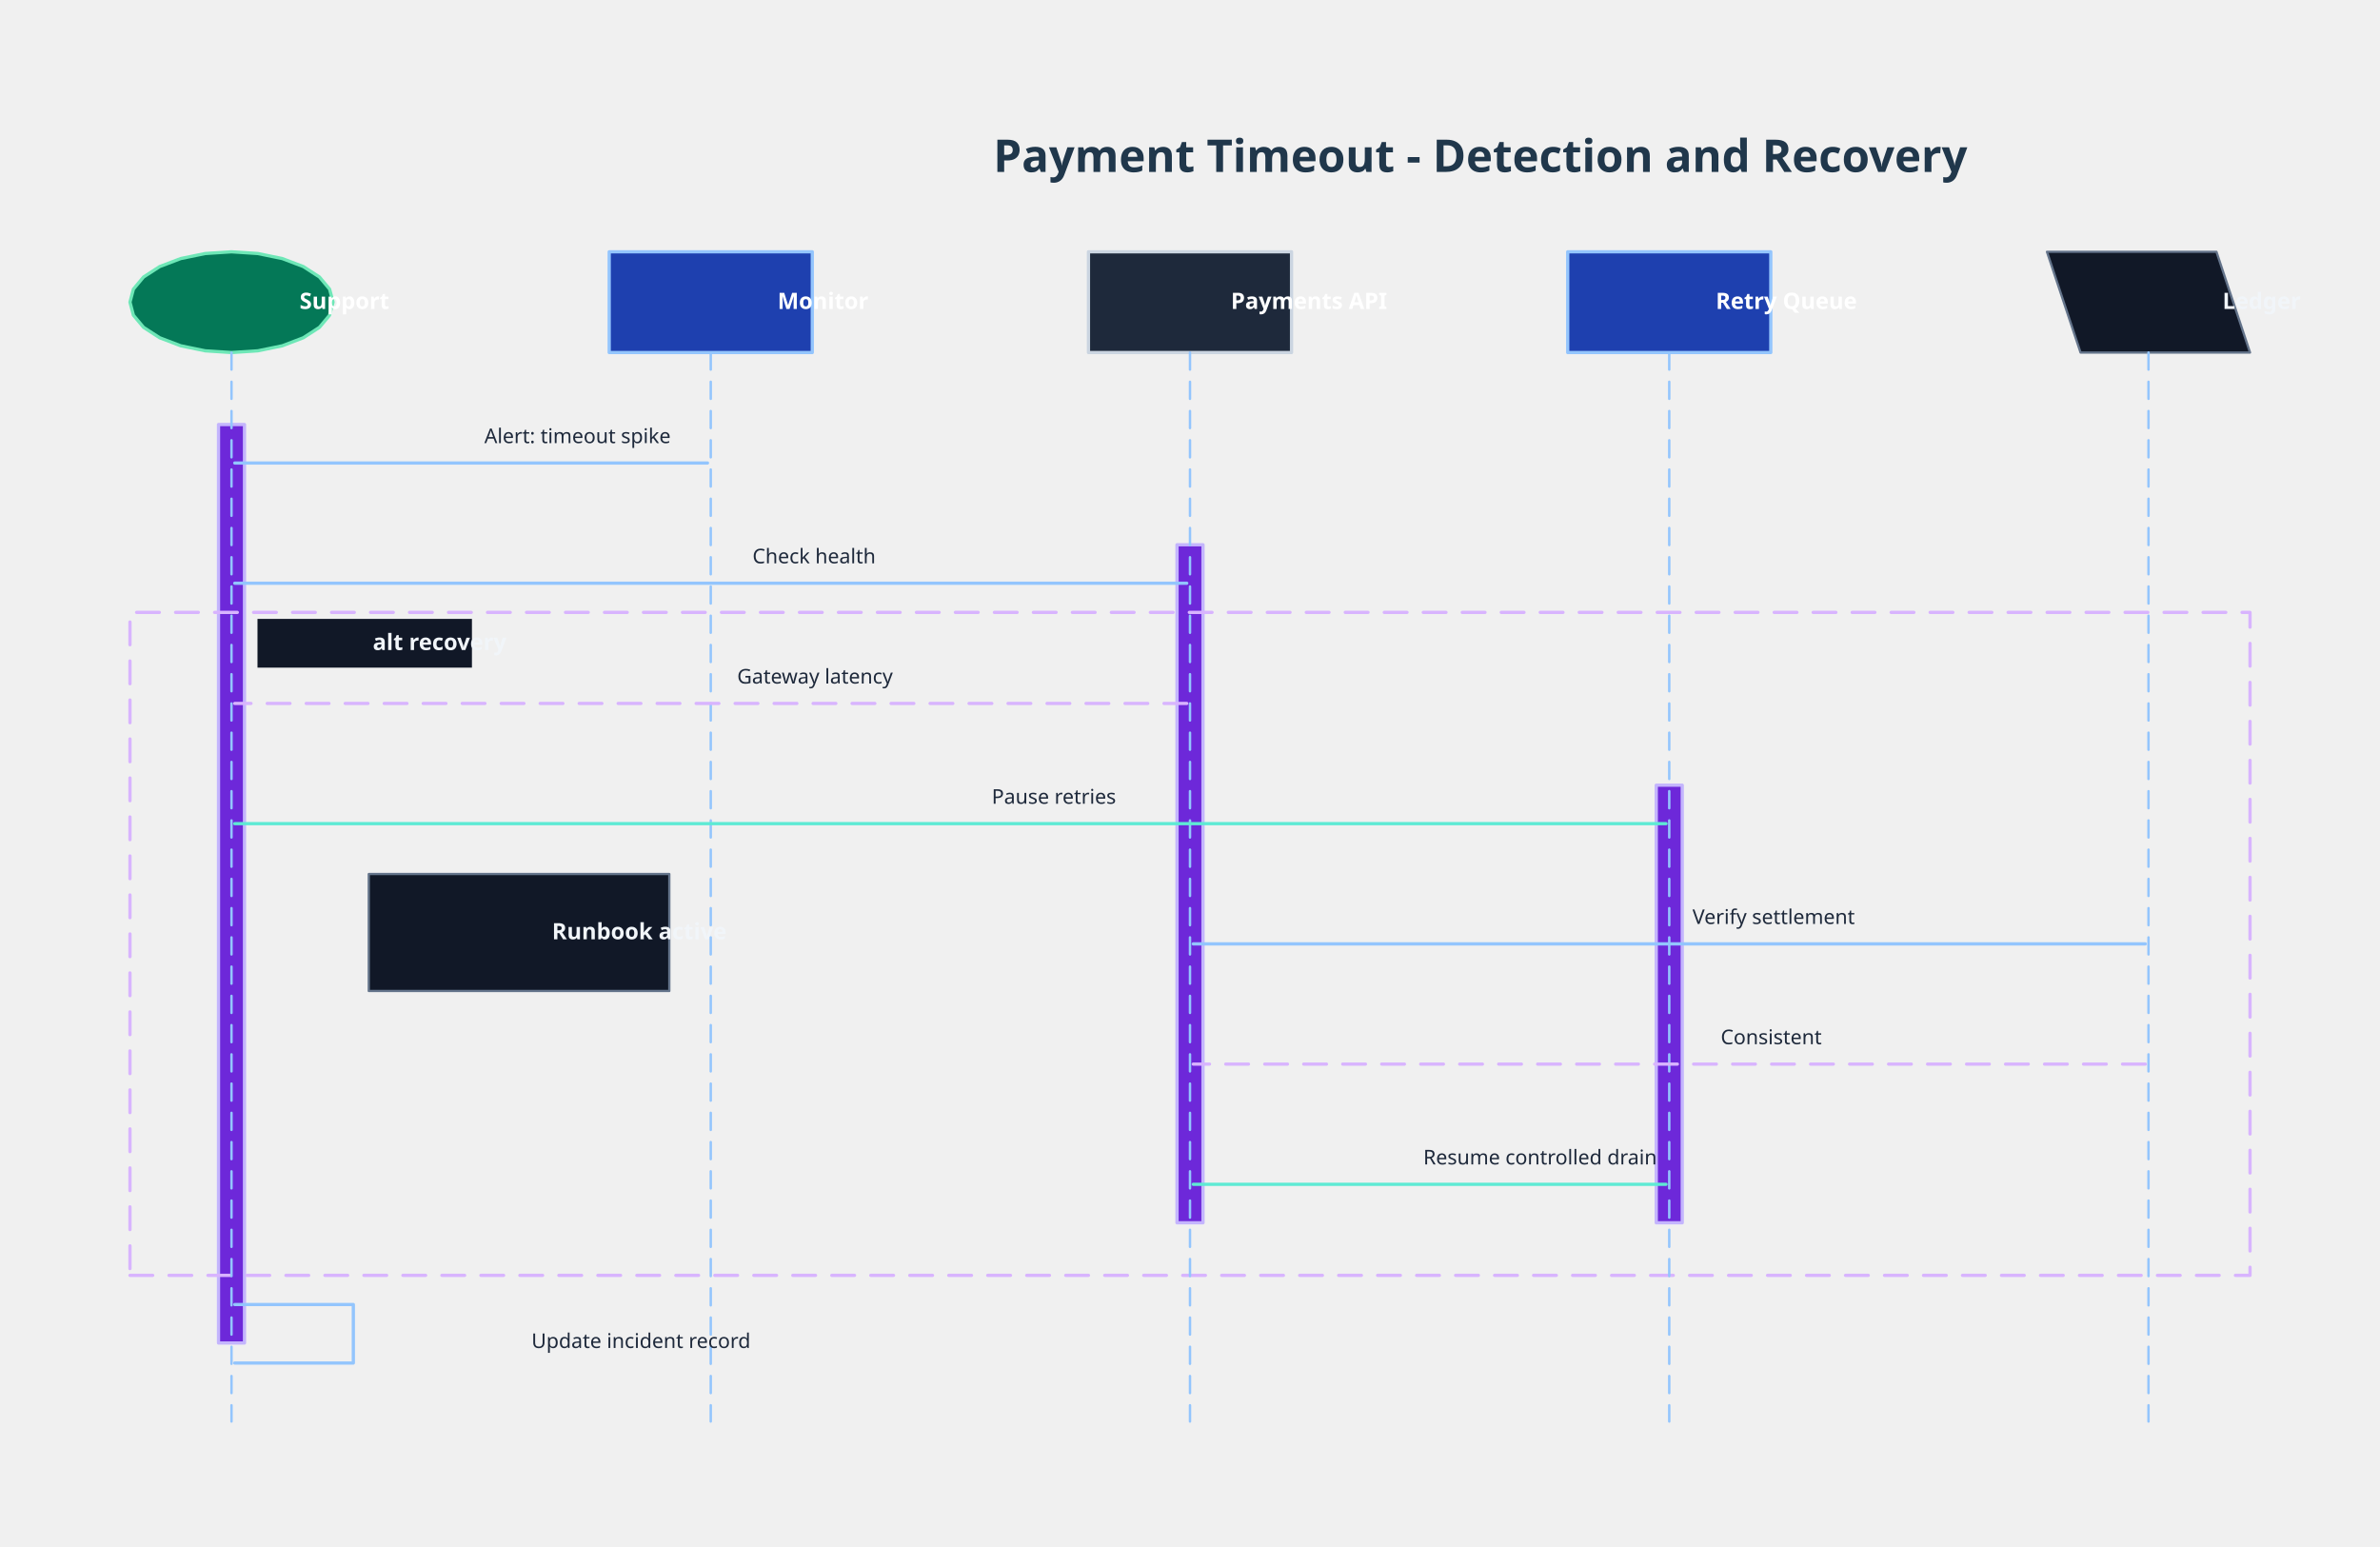
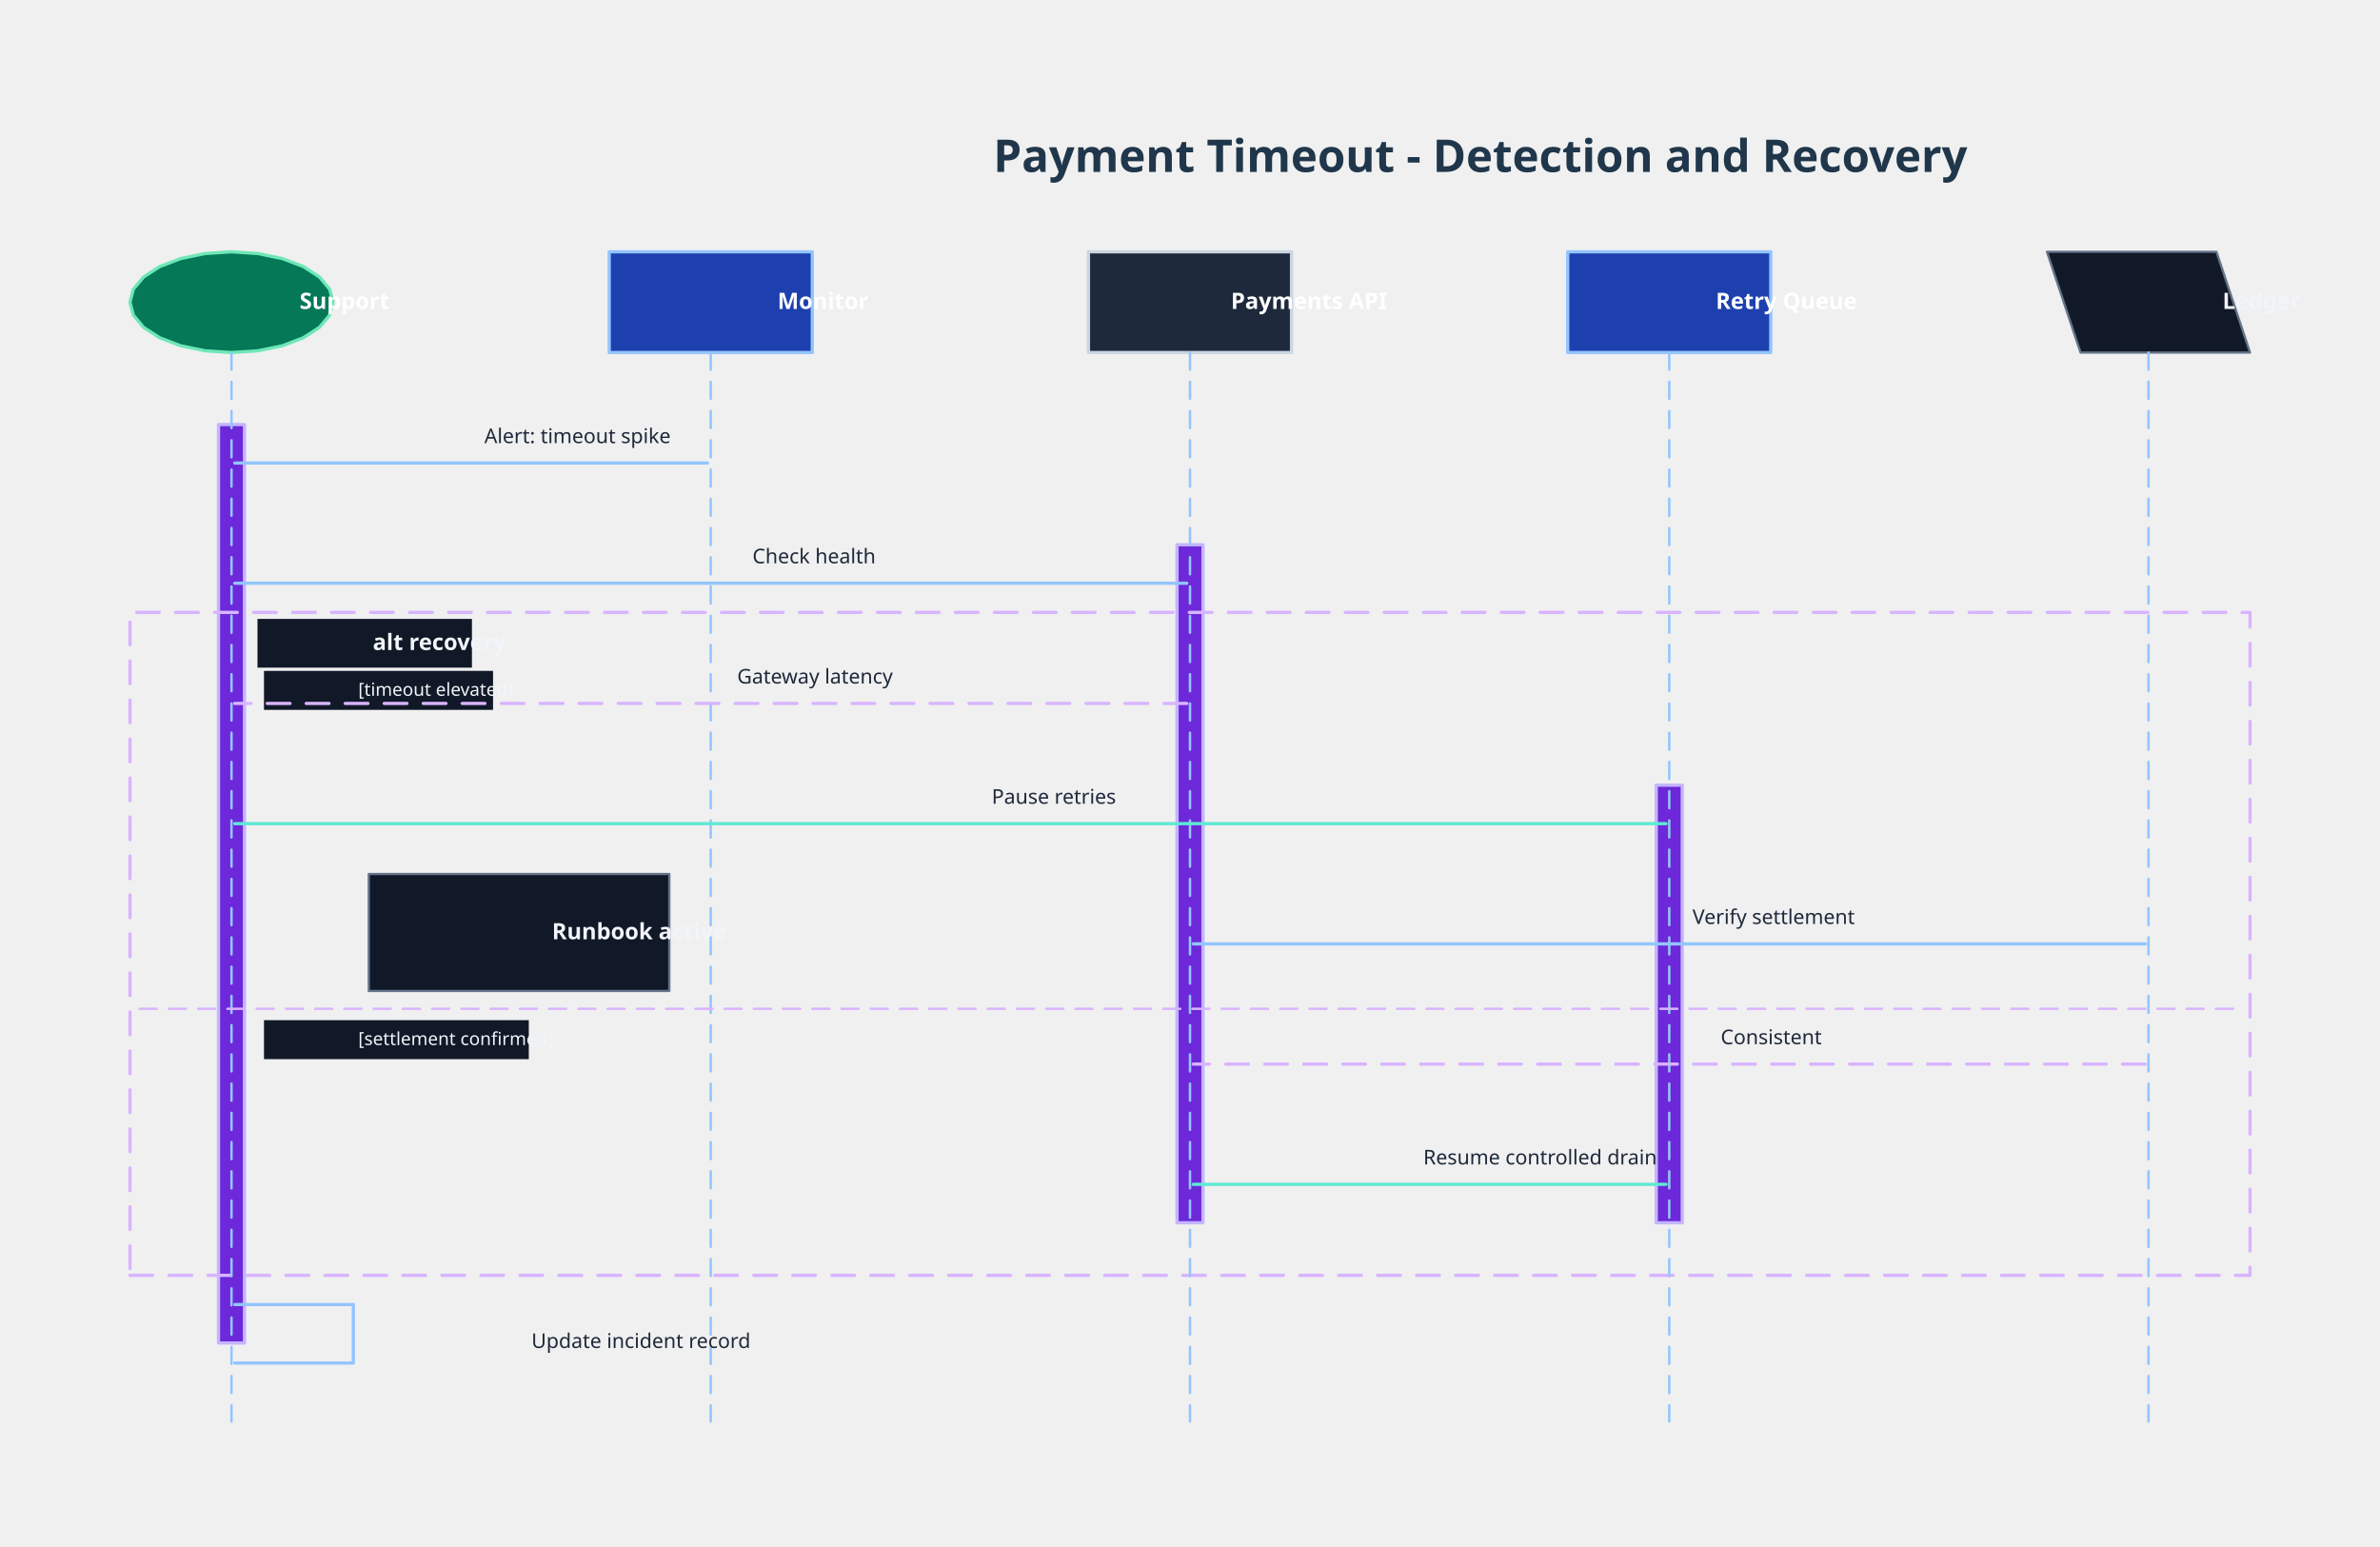
- <svg xmlns="http://www.w3.org/2000/svg" xmlns:ns1="http://schemas.microsoft.com/visio/2003/SVGExtensions/" xmlns:xlink="http://www.w3.org/1999/xlink" width="14.65in" height="9.52in" viewBox="0 0 1054.8 685.44" xml:space="preserve" color-interpolation-filters="sRGB" class="st22">
+ <svg xmlns="http://www.w3.org/2000/svg" xmlns:ns1="http://schemas.microsoft.com/visio/2003/SVGExtensions/" xmlns:xlink="http://www.w3.org/1999/xlink" width="14.65in" height="9.52in" viewBox="0 0 1054.8 685.44" xml:space="preserve" color-interpolation-filters="sRGB" class="st24">
  <ns1:documentProperties ns1:langID="1033" ns1:metric="true" ns1:viewMarkup="false" />
  <style type="text/css">
	
		.st1 {fill:none;stroke:none;stroke-linecap:round;stroke-linejoin:round;stroke-width:1}
		.st2 {fill:#20374b;font-family:Calibri;font-size:1.667em;font-weight:bold}
		.st3 {fill:#047857;stroke:#6ee7b7;stroke-linecap:round;stroke-linejoin:round;stroke-width:1.44}
		.st4 {fill:#ffffff;font-family:Calibri;font-size:0.833em;font-weight:bold}
		.st5 {fill:#1e40af;stroke:#93c5fd;stroke-linecap:round;stroke-linejoin:round;stroke-width:1.44}
		.st6 {fill:#1e293b;stroke:#cbd5e1;stroke-linecap:round;stroke-linejoin:round;stroke-width:1.44}
		.st7 {fill:#111827;stroke:#64748b;stroke-linecap:round;stroke-linejoin:round;stroke-width:1.008}
		.st8 {fill:#f1f5f9;font-family:Calibri;font-size:0.833em;font-weight:bold}
		.st9 {fill:#6d28d9;stroke:#c4b5fd;stroke-linecap:round;stroke-linejoin:round;stroke-width:1.44}
		.st10 {fill:none;stroke:#d8b4fe;stroke-dasharray:10.08,7.2;stroke-linecap:round;stroke-linejoin:round;stroke-width:1.44}
		.st11 {fill:#111827;stroke:none;stroke-linecap:round;stroke-linejoin:round;stroke-width:1}
		.st12 {fill:#111827;stroke:none;stroke-linecap:butt;stroke-width:7.2}
- 		.st13 {fill:none}
- 		.st14 {stroke:#93c5fd;stroke-dasharray:7.56,5.4;stroke-linecap:round;stroke-linejoin:round;stroke-width:1.08}
- 		.st15 {stroke:#93c5fd;stroke-linecap:round;stroke-linejoin:round;stroke-width:1.44}
- 		.st16 {fill:#93c5fd;fill-opacity:1;stroke:#93c5fd;stroke-opacity:1;stroke-width:0.364}
- 		.st17 {fill:#1e293b;font-family:Calibri;font-size:0.75em}
- 		.st18 {stroke:#d8b4fe;stroke-dasharray:10.08,7.2;stroke-linecap:round;stroke-linejoin:round;stroke-width:1.44}
- 		.st19 {fill:#d8b4fe;fill-opacity:1;stroke:#d8b4fe;stroke-opacity:1;stroke-width:0.364}
- 		.st20 {stroke:#5eead4;stroke-linecap:round;stroke-linejoin:round;stroke-width:1.44}
- 		.st21 {fill:#5eead4;fill-opacity:1;stroke:#5eead4;stroke-opacity:1;stroke-width:0.364}
- 		.st22 {fill:none;fill-rule:evenodd;font-size:12px;overflow:visible;stroke-linecap:square;stroke-miterlimit:3}
+ 		.st13 {fill:#f1f5f9;font-family:Calibri;font-size:0.667em}
+ 		.st14 {fill:none}
+ 		.st15 {stroke:#93c5fd;stroke-dasharray:7.56,5.4;stroke-linecap:round;stroke-linejoin:round;stroke-width:1.08}
+ 		.st16 {stroke:#93c5fd;stroke-linecap:round;stroke-linejoin:round;stroke-width:1.44}
+ 		.st17 {fill:#93c5fd;fill-opacity:1;stroke:#93c5fd;stroke-opacity:1;stroke-width:0.364}
+ 		.st18 {fill:#1e293b;font-family:Calibri;font-size:0.75em}
+ 		.st19 {stroke:#d8b4fe;stroke-dasharray:10.08,7.2;stroke-linecap:round;stroke-linejoin:round;stroke-width:1.44}
+ 		.st20 {fill:#d8b4fe;fill-opacity:1;stroke:#d8b4fe;stroke-opacity:1;stroke-width:0.364}
+ 		.st21 {stroke:#5eead4;stroke-linecap:round;stroke-linejoin:round;stroke-width:1.44}
+ 		.st22 {fill:#5eead4;fill-opacity:1;stroke:#5eead4;stroke-opacity:1;stroke-width:0.364}
+ 		.st23 {stroke:#d8b4fe;stroke-dasharray:7.56,5.4;stroke-linecap:round;stroke-linejoin:round;stroke-width:1.08}
+ 		.st24 {fill:none;fill-rule:evenodd;font-size:12px;overflow:visible;stroke-linecap:square;stroke-miterlimit:3}
	
	</style>
  <defs id="Markers">
    <g id="lend13">
      <path d="M 3 1 L 0 0 L 3 -1 L 3 1 " style="stroke:none" />
    </g>
-     <marker id="mrkr13-95" class="st16" ns1:arrowType="13" ns1:arrowSize="2" ns1:setback="8.25" refX="-8.25" orient="auto" markerUnits="strokeWidth" overflow="visible">
+     <marker id="mrkr13-107" class="st17" ns1:arrowType="13" ns1:arrowSize="2" ns1:setback="8.25" refX="-8.25" orient="auto" markerUnits="strokeWidth" overflow="visible">
      <use xlink:href="#lend13" transform="scale(-2.75,-2.75) " />
    </marker>
    <g id="lend1">
      <path d="M 1 -1 L 0 0 L 1 1 " style="stroke-linecap:round;stroke-linejoin:round;fill:none" />
    </g>
-     <marker id="mrkr1-106" class="st19" ns1:arrowType="1" ns1:arrowSize="2" orient="auto" markerUnits="strokeWidth" overflow="visible">
+     <marker id="mrkr1-118" class="st20" ns1:arrowType="1" ns1:arrowSize="2" orient="auto" markerUnits="strokeWidth" overflow="visible">
      <use xlink:href="#lend1" transform="scale(-2.75,-2.75) " />
    </marker>
-     <marker id="mrkr1-112" class="st21" ns1:arrowType="1" ns1:arrowSize="2" orient="auto" markerUnits="strokeWidth" overflow="visible">
+     <marker id="mrkr1-124" class="st22" ns1:arrowType="1" ns1:arrowSize="2" orient="auto" markerUnits="strokeWidth" overflow="visible">
      <use xlink:href="#lend1" transform="scale(-2.75,-2.75) " />
    </marker>
  </defs>
  <g ns1:mID="0" ns1:index="1" ns1:groupContext="foregroundPage">
    <ns1:userDefs>
      <ns1:ud ns1:nameU="msvThemeOrder" ns1:val="VT0(0):26" />
    </ns1:userDefs>
    <ns1:pageProperties ns1:drawingScale="1" ns1:pageScale="1" ns1:drawingUnits="0" ns1:shadowOffsetX="8.50394" ns1:shadowOffsetY="-8.50394" />
    <ns1:layer ns1:name="Sequence Lifelines" ns1:index="0" />
    <ns1:layer ns1:name="Sequence Messages" ns1:index="1" />
    <ns1:layer ns1:name="Sequence Activations" ns1:index="2" />
    <ns1:layer ns1:name="Sequence Fragments" ns1:index="3" />
    <ns1:layer ns1:name="Sequence Notes" ns1:index="4" />
    <ns1:layer ns1:name="Sequence Guides" ns1:index="5" ns1:print="false" />
    <g id="shape1-1" ns1:mID="1" ns1:groupContext="shape" transform="translate(57.6,-599.04)">
      <ns1:textBlock ns1:margins="rect(0,0,0,0)" ns1:tabSpace="42.5197" />
      <ns1:textRect cx="469.8" cy="669.24" width="939.6" height="32.4" />
      <rect x="0" y="653.04" width="939.6" height="32.4" class="st1" />
      <text x="289.01" y="675.24" class="st2" ns1:langID="1033">
        <ns1:paragraph ns1:horizAlign="1" />
        <ns1:tabList />Payment Timeout - Detection and Recovery</text>
    </g>
    <g id="shape2-4" ns1:mID="2" ns1:groupContext="shape" ns1:layerMember="0" transform="translate(57.6,-529.2)">
      <ns1:textBlock ns1:margins="rect(0,0,0,0)" ns1:tabSpace="42.5197" />
      <ns1:textRect cx="45" cy="663.12" width="90" height="44.64" />
      <path d="M90 663.12 L88.47 657.34 L83.97 651.96 L76.82 647.34 L67.5 643.79 L56.65 641.56 L45 640.8 L33.35 641.56 L22.5        643.79 L13.18 647.34 L6.03 651.96 L1.53 657.34 L0 663.12 L1.53 668.9 L6.03 674.28 L13.18 678.9 L22.5 682.45        L33.35 684.68 L45 685.44 L56.65 684.68 L67.5 682.45 L76.82 678.9 L83.97 674.28 L88.47 668.9 L90 663.12 Z" class="st3" />
      <text x="28.39" y="666.12" class="st4" ns1:langID="1033">
        <ns1:paragraph ns1:horizAlign="1" />
        <ns1:tabList />Support</text>
    </g>
    <g id="shape3-7" ns1:mID="3" ns1:groupContext="shape" ns1:layerMember="5" transform="translate(101.16,-52.56)">
      <path d="M2.88 684 L2.83 683.63 L2.69 683.28 L2.46 682.98 L2.16 682.75 L1.81 682.61 L1.44 682.56 L1.07 682.61 L0.72 682.75        L0.42 682.98 L0.19 683.28 L0.05 683.63 L0 684 L0.05 684.37 L0.19 684.72 L0.42 685.02 L0.72 685.25 L1.07        685.39 L1.44 685.44 L1.81 685.39 L2.16 685.25 L2.46 685.02 L2.69 684.72 L2.83 684.37 L2.88 684 Z" class="st1" />
    </g>
    <g id="shape4-9" ns1:mID="4" ns1:groupContext="shape" ns1:layerMember="0" transform="translate(270,-529.2)">
      <ns1:textBlock ns1:margins="rect(0,0,0,0)" ns1:tabSpace="42.5197" />
      <ns1:textRect cx="45" cy="663.12" width="90" height="44.64" />
      <rect x="0" y="640.8" width="90" height="44.64" class="st5" />
      <text x="27.83" y="666.12" class="st4" ns1:langID="1033">
        <ns1:paragraph ns1:horizAlign="1" />
        <ns1:tabList />Monitor</text>
    </g>
    <g id="shape5-12" ns1:mID="5" ns1:groupContext="shape" ns1:layerMember="5" transform="translate(313.56,-52.56)">
      <path d="M2.88 684 L2.83 683.63 L2.69 683.28 L2.46 682.98 L2.16 682.75 L1.81 682.61 L1.44 682.56 L1.07 682.61 L0.72 682.75        L0.42 682.98 L0.19 683.28 L0.05 683.63 L0 684 L0.05 684.37 L0.19 684.72 L0.42 685.02 L0.72 685.25 L1.07        685.39 L1.44 685.44 L1.81 685.39 L2.16 685.25 L2.46 685.02 L2.69 684.72 L2.83 684.37 L2.88 684 Z" class="st1" />
    </g>
    <g id="shape6-14" ns1:mID="6" ns1:groupContext="shape" ns1:layerMember="0" transform="translate(482.4,-529.2)">
      <ns1:textBlock ns1:margins="rect(0,0,0,0)" ns1:tabSpace="42.5197" />
      <ns1:textRect cx="45" cy="663.12" width="90" height="44.64" />
      <rect x="0" y="640.8" width="90" height="44.64" class="st6" />
      <text x="16.35" y="666.12" class="st4" ns1:langID="1033">
        <ns1:paragraph ns1:horizAlign="1" />
        <ns1:tabList />Payments API</text>
    </g>
    <g id="shape7-17" ns1:mID="7" ns1:groupContext="shape" ns1:layerMember="5" transform="translate(525.96,-52.56)">
      <path d="M2.88 684 L2.83 683.63 L2.69 683.28 L2.46 682.98 L2.16 682.75 L1.81 682.61 L1.44 682.56 L1.07 682.61 L0.72 682.75        L0.42 682.98 L0.19 683.28 L0.05 683.63 L0 684 L0.05 684.37 L0.19 684.72 L0.42 685.02 L0.72 685.25 L1.07        685.39 L1.44 685.44 L1.81 685.39 L2.16 685.25 L2.46 685.02 L2.69 684.72 L2.83 684.37 L2.88 684 Z" class="st1" />
    </g>
    <g id="shape8-19" ns1:mID="8" ns1:groupContext="shape" ns1:layerMember="0" transform="translate(694.8,-529.2)">
      <ns1:textBlock ns1:margins="rect(0,0,0,0)" ns1:tabSpace="42.5197" />
      <ns1:textRect cx="45" cy="663.12" width="90" height="44.64" />
      <rect x="0" y="640.8" width="90" height="44.64" class="st5" />
      <text x="18.83" y="666.12" class="st4" ns1:langID="1033">
        <ns1:paragraph ns1:horizAlign="1" />
        <ns1:tabList />Retry Queue</text>
    </g>
    <g id="shape9-22" ns1:mID="9" ns1:groupContext="shape" ns1:layerMember="5" transform="translate(738.36,-52.56)">
      <path d="M2.88 684 L2.83 683.63 L2.69 683.28 L2.46 682.98 L2.16 682.75 L1.81 682.61 L1.44 682.56 L1.07 682.61 L0.72 682.75        L0.42 682.98 L0.19 683.28 L0.05 683.63 L0 684 L0.05 684.37 L0.19 684.72 L0.42 685.02 L0.72 685.25 L1.07        685.39 L1.44 685.44 L1.81 685.39 L2.16 685.25 L2.46 685.02 L2.69 684.72 L2.83 684.37 L2.88 684 Z" class="st1" />
    </g>
    <g id="shape10-24" ns1:mID="10" ns1:groupContext="shape" ns1:layerMember="0" transform="translate(907.2,-529.2)">
      <ns1:textBlock ns1:margins="rect(0,0,0,0)" ns1:tabSpace="42.5197" />
      <ns1:textRect cx="45" cy="663.12" width="90" height="44.64" />
      <path d="M14.88 685.44 L90 685.44 L75.12 640.8 L0 640.8 L14.88 685.44 Z" class="st7" />
      <text x="31.02" y="666.12" class="st8" ns1:langID="1033">
        <ns1:paragraph ns1:horizAlign="1" />
        <ns1:tabList />Ledger</text>
    </g>
    <g id="shape11-27" ns1:mID="11" ns1:groupContext="shape" ns1:layerMember="5" transform="translate(950.76,-52.56)">
      <path d="M2.88 684 L2.83 683.63 L2.69 683.28 L2.46 682.98 L2.16 682.75 L1.81 682.61 L1.44 682.56 L1.07 682.61 L0.72 682.75        L0.42 682.98 L0.19 683.28 L0.05 683.63 L0 684 L0.05 684.37 L0.19 684.72 L0.42 685.02 L0.72 685.25 L1.07        685.39 L1.44 685.44 L1.81 685.39 L2.16 685.25 L2.46 685.02 L2.69 684.72 L2.83 684.37 L2.88 684 Z" class="st1" />
    </g>
    <g id="shape12-29" ns1:mID="12" ns1:groupContext="shape" ns1:layerMember="2" transform="translate(96.84,-90.2304)">
      <rect x="0" y="278.381" width="11.52" height="407.059" class="st9" />
    </g>
    <g id="shape13-31" ns1:mID="13" ns1:groupContext="shape" ns1:layerMember="2" transform="translate(521.64,-143.51)">
      <rect x="0" y="384.941" width="11.52" height="300.499" class="st9" />
    </g>
    <g id="shape14-33" ns1:mID="14" ns1:groupContext="shape" ns1:layerMember="2" transform="translate(734.04,-143.51)">
      <rect x="0" y="491.501" width="11.52" height="193.939" class="st9" />
    </g>
    <g id="shape15-35" ns1:mID="15" ns1:groupContext="shape" ns1:layerMember="5" transform="translate(313.56,-478.8)">
      <path d="M2.88 684 L2.83 683.63 L2.69 683.28 L2.46 682.98 L2.16 682.75 L1.81 682.61 L1.44 682.56 L1.07 682.61 L0.72 682.75        L0.42 682.98 L0.19 683.28 L0.05 683.63 L0 684 L0.05 684.37 L0.19 684.72 L0.42 685.02 L0.72 685.25 L1.07        685.39 L1.44 685.44 L1.81 685.39 L2.16 685.25 L2.46 685.02 L2.69 684.72 L2.83 684.37 L2.88 684 Z" class="st1" />
    </g>
    <g id="shape16-37" ns1:mID="16" ns1:groupContext="shape" ns1:layerMember="5" transform="translate(101.16,-478.8)">
      <path d="M2.88 684 L2.83 683.63 L2.69 683.28 L2.46 682.98 L2.16 682.75 L1.81 682.61 L1.44 682.56 L1.07 682.61 L0.72 682.75        L0.42 682.98 L0.19 683.28 L0.05 683.63 L0 684 L0.05 684.37 L0.19 684.72 L0.42 685.02 L0.72 685.25 L1.07        685.39 L1.44 685.44 L1.81 685.39 L2.16 685.25 L2.46 685.02 L2.69 684.72 L2.83 684.37 L2.88 684 Z" class="st1" />
    </g>
    <g id="shape17-39" ns1:mID="17" ns1:groupContext="shape" ns1:layerMember="5" transform="translate(101.16,-425.52)">
      <path d="M2.88 684 L2.83 683.63 L2.69 683.28 L2.46 682.98 L2.16 682.75 L1.81 682.61 L1.44 682.56 L1.07 682.61 L0.72 682.75        L0.42 682.98 L0.19 683.28 L0.05 683.63 L0 684 L0.05 684.37 L0.19 684.72 L0.42 685.02 L0.72 685.25 L1.07        685.39 L1.44 685.44 L1.81 685.39 L2.16 685.25 L2.46 685.02 L2.69 684.72 L2.83 684.37 L2.88 684 Z" class="st1" />
    </g>
    <g id="shape18-41" ns1:mID="18" ns1:groupContext="shape" ns1:layerMember="5" transform="translate(525.96,-425.52)">
      <path d="M2.88 684 L2.83 683.63 L2.69 683.28 L2.46 682.98 L2.16 682.75 L1.81 682.61 L1.44 682.56 L1.07 682.61 L0.72 682.75        L0.42 682.98 L0.19 683.28 L0.05 683.63 L0 684 L0.05 684.37 L0.19 684.72 L0.42 685.02 L0.72 685.25 L1.07        685.39 L1.44 685.44 L1.81 685.39 L2.16 685.25 L2.46 685.02 L2.69 684.72 L2.83 684.37 L2.88 684 Z" class="st1" />
    </g>
    <g id="shape19-43" ns1:mID="19" ns1:groupContext="shape" ns1:layerMember="5" transform="translate(525.96,-372.24)">
      <path d="M2.88 684 L2.83 683.63 L2.69 683.28 L2.46 682.98 L2.16 682.75 L1.81 682.61 L1.44 682.56 L1.07 682.61 L0.72 682.75        L0.42 682.98 L0.19 683.28 L0.05 683.63 L0 684 L0.05 684.37 L0.19 684.72 L0.42 685.02 L0.72 685.25 L1.07        685.39 L1.44 685.44 L1.81 685.39 L2.16 685.25 L2.46 685.02 L2.69 684.72 L2.83 684.37 L2.88 684 Z" class="st1" />
    </g>
    <g id="shape20-45" ns1:mID="20" ns1:groupContext="shape" ns1:layerMember="5" transform="translate(101.16,-372.24)">
      <path d="M2.88 684 L2.83 683.63 L2.69 683.28 L2.46 682.98 L2.16 682.75 L1.81 682.61 L1.44 682.56 L1.07 682.61 L0.72 682.75        L0.42 682.98 L0.19 683.28 L0.05 683.63 L0 684 L0.05 684.37 L0.19 684.72 L0.42 685.02 L0.72 685.25 L1.07        685.39 L1.44 685.44 L1.81 685.39 L2.16 685.25 L2.46 685.02 L2.69 684.72 L2.83 684.37 L2.88 684 Z" class="st1" />
    </g>
    <g id="shape21-47" ns1:mID="21" ns1:groupContext="shape" ns1:layerMember="5" transform="translate(101.16,-318.96)">
      <path d="M2.88 684 L2.83 683.63 L2.69 683.28 L2.46 682.98 L2.16 682.75 L1.81 682.61 L1.44 682.56 L1.07 682.61 L0.72 682.75        L0.42 682.98 L0.19 683.28 L0.05 683.63 L0 684 L0.05 684.37 L0.19 684.72 L0.42 685.02 L0.72 685.25 L1.07        685.39 L1.44 685.44 L1.81 685.39 L2.16 685.25 L2.46 685.02 L2.69 684.72 L2.83 684.37 L2.88 684 Z" class="st1" />
    </g>
    <g id="shape22-49" ns1:mID="22" ns1:groupContext="shape" ns1:layerMember="5" transform="translate(738.36,-318.96)">
      <path d="M2.88 684 L2.83 683.63 L2.69 683.28 L2.46 682.98 L2.16 682.75 L1.81 682.61 L1.44 682.56 L1.07 682.61 L0.72 682.75        L0.42 682.98 L0.19 683.28 L0.05 683.63 L0 684 L0.05 684.37 L0.19 684.72 L0.42 685.02 L0.72 685.25 L1.07        685.39 L1.44 685.44 L1.81 685.39 L2.16 685.25 L2.46 685.02 L2.69 684.72 L2.83 684.37 L2.88 684 Z" class="st1" />
    </g>
    <g id="shape23-51" ns1:mID="23" ns1:groupContext="shape" ns1:layerMember="5" transform="translate(525.96,-265.68)">
      <path d="M2.88 684 L2.83 683.63 L2.69 683.28 L2.46 682.98 L2.16 682.75 L1.81 682.61 L1.44 682.56 L1.07 682.61 L0.72 682.75        L0.42 682.98 L0.19 683.28 L0.05 683.63 L0 684 L0.05 684.37 L0.19 684.72 L0.42 685.02 L0.72 685.25 L1.07        685.39 L1.44 685.44 L1.81 685.39 L2.16 685.25 L2.46 685.02 L2.69 684.72 L2.83 684.37 L2.88 684 Z" class="st1" />
    </g>
    <g id="shape24-53" ns1:mID="24" ns1:groupContext="shape" ns1:layerMember="5" transform="translate(950.76,-265.68)">
      <path d="M2.88 684 L2.83 683.63 L2.69 683.28 L2.46 682.98 L2.16 682.75 L1.81 682.61 L1.44 682.56 L1.07 682.61 L0.72 682.75        L0.42 682.98 L0.19 683.28 L0.05 683.63 L0 684 L0.05 684.37 L0.19 684.72 L0.42 685.02 L0.72 685.25 L1.07        685.39 L1.44 685.44 L1.81 685.39 L2.16 685.25 L2.46 685.02 L2.69 684.72 L2.83 684.37 L2.88 684 Z" class="st1" />
    </g>
    <g id="shape25-55" ns1:mID="25" ns1:groupContext="shape" ns1:layerMember="5" transform="translate(950.76,-212.4)">
      <path d="M2.88 684 L2.83 683.63 L2.69 683.28 L2.46 682.98 L2.16 682.75 L1.81 682.61 L1.44 682.56 L1.07 682.61 L0.72 682.75        L0.42 682.98 L0.19 683.28 L0.05 683.63 L0 684 L0.05 684.37 L0.19 684.72 L0.42 685.02 L0.72 685.25 L1.07        685.39 L1.44 685.44 L1.81 685.39 L2.16 685.25 L2.46 685.02 L2.69 684.72 L2.83 684.37 L2.88 684 Z" class="st1" />
    </g>
    <g id="shape26-57" ns1:mID="26" ns1:groupContext="shape" ns1:layerMember="5" transform="translate(525.96,-212.4)">
      <path d="M2.88 684 L2.83 683.63 L2.69 683.28 L2.46 682.98 L2.16 682.75 L1.81 682.61 L1.44 682.56 L1.07 682.61 L0.72 682.75        L0.42 682.98 L0.19 683.28 L0.05 683.63 L0 684 L0.05 684.37 L0.19 684.72 L0.42 685.02 L0.72 685.25 L1.07        685.39 L1.44 685.44 L1.81 685.39 L2.16 685.25 L2.46 685.02 L2.69 684.72 L2.83 684.37 L2.88 684 Z" class="st1" />
    </g>
    <g id="shape27-59" ns1:mID="27" ns1:groupContext="shape" ns1:layerMember="5" transform="translate(738.36,-159.12)">
      <path d="M2.88 684 L2.83 683.63 L2.69 683.28 L2.46 682.98 L2.16 682.75 L1.81 682.61 L1.44 682.56 L1.07 682.61 L0.72 682.75        L0.42 682.98 L0.19 683.28 L0.05 683.63 L0 684 L0.05 684.37 L0.19 684.72 L0.42 685.02 L0.72 685.25 L1.07        685.39 L1.44 685.44 L1.81 685.39 L2.16 685.25 L2.46 685.02 L2.69 684.72 L2.83 684.37 L2.88 684 Z" class="st1" />
    </g>
    <g id="shape28-61" ns1:mID="28" ns1:groupContext="shape" ns1:layerMember="5" transform="translate(525.96,-159.12)">
      <path d="M2.88 684 L2.83 683.63 L2.69 683.28 L2.46 682.98 L2.16 682.75 L1.81 682.61 L1.44 682.56 L1.07 682.61 L0.72 682.75        L0.42 682.98 L0.19 683.28 L0.05 683.63 L0 684 L0.05 684.37 L0.19 684.72 L0.42 685.02 L0.72 685.25 L1.07        685.39 L1.44 685.44 L1.81 685.39 L2.16 685.25 L2.46 685.02 L2.69 684.72 L2.83 684.37 L2.88 684 Z" class="st1" />
    </g>
    <g id="shape29-63" ns1:mID="29" ns1:groupContext="shape" ns1:layerMember="5" transform="translate(101.16,-105.84)">
      <path d="M2.88 684 L2.83 683.63 L2.69 683.28 L2.46 682.98 L2.16 682.75 L1.81 682.61 L1.44 682.56 L1.07 682.61 L0.72 682.75        L0.42 682.98 L0.19 683.28 L0.05 683.63 L0 684 L0.05 684.37 L0.19 684.72 L0.42 685.02 L0.72 685.25 L1.07        685.39 L1.44 685.44 L1.81 685.39 L2.16 685.25 L2.46 685.02 L2.69 684.72 L2.83 684.37 L2.88 684 Z" class="st1" />
    </g>
    <g id="shape30-65" ns1:mID="30" ns1:groupContext="shape" ns1:layerMember="5" transform="translate(101.16,-79.92)">
      <path d="M2.88 684 L2.83 683.63 L2.69 683.28 L2.46 682.98 L2.16 682.75 L1.81 682.61 L1.44 682.56 L1.07 682.61 L0.72 682.75        L0.42 682.98 L0.19 683.28 L0.05 683.63 L0 684 L0.05 684.37 L0.19 684.72 L0.42 685.02 L0.72 685.25 L1.07        685.39 L1.44 685.44 L1.81 685.39 L2.16 685.25 L2.46 685.02 L2.69 684.72 L2.83 684.37 L2.88 684 Z" class="st1" />
    </g>
    <g id="shape31-67" ns1:mID="31" ns1:groupContext="shape" ns1:layerMember="3" transform="translate(57.6,-120.211)">
      <path d="M0 685.44 L939.6 685.44 L939.6 391.62 L0 391.62 L0 685.44 Z" class="st10" />
    </g>
    <g id="shape32-69" ns1:mID="32" ns1:groupContext="shape" ns1:layerMember="3" transform="translate(114.12,-389.549)">
      <ns1:textBlock ns1:margins="rect(1.44,2.88,1.44,4.32)" ns1:tabSpace="42.5197" />
      <ns1:textRect cx="47.52" cy="674.64" width="95.04" height="21.6" />
      <rect x="0" y="663.84" width="95.04" height="21.6" class="st11" />
      <rect ns1:rectContext="textBkgnd" x="4.32" y="668.64" width="49.326" height="12" class="st12" />
      <text x="4.32" y="677.64" class="st8" ns1:langID="1033">
        <ns1:paragraph />
        <ns1:tabList />alt recovery</text>
    </g>
-     <g id="shape33-73" ns1:mID="33" ns1:groupContext="shape" ns1:layerMember="4" transform="translate(163.44,-246.24)">
+     <g id="shape33-73" ns1:mID="33" ns1:groupContext="shape" ns1:layerMember="3" transform="translate(117,-370.829)">
+       <ns1:textBlock ns1:margins="rect(1.44,2.88,1.44,4.32)" ns1:tabSpace="42.5197" />
+       <ns1:textRect cx="50.76" cy="676.8" width="101.52" height="17.28" />
+       <rect x="0" y="668.16" width="101.52" height="17.28" class="st11" />
+       <rect ns1:rectContext="textBkgnd" x="4.32" y="672" width="60.808" height="9.6" class="st12" />
+       <text x="4.32" y="679.2" class="st13" ns1:langID="1033">
+         <ns1:paragraph />
+         <ns1:tabList />[timeout elevated]</text>
+     </g>
+     <g id="shape34-77" ns1:mID="34" ns1:groupContext="shape" ns1:layerMember="5" transform="translate(59.04,-236.909)">
+       <path d="M2.88 684 L2.83 683.63 L2.69 683.28 L2.46 682.98 L2.16 682.75 L1.81 682.61 L1.44 682.56 L1.07 682.61 L0.72 682.75        L0.42 682.98 L0.19 683.28 L0.05 683.63 L0 684 L0.05 684.37 L0.19 684.72 L0.42 685.02 L0.72 685.25 L1.07        685.39 L1.44 685.44 L1.81 685.39 L2.16 685.25 L2.46 685.02 L2.69 684.72 L2.83 684.37 L2.88 684 Z" class="st1" />
+     </g>
+     <g id="shape35-79" ns1:mID="35" ns1:groupContext="shape" ns1:layerMember="5" transform="translate(992.88,-236.909)">
+       <path d="M2.88 684 L2.83 683.63 L2.69 683.28 L2.46 682.98 L2.16 682.75 L1.81 682.61 L1.44 682.56 L1.07 682.61 L0.72 682.75        L0.42 682.98 L0.19 683.28 L0.05 683.63 L0 684 L0.05 684.37 L0.19 684.72 L0.42 685.02 L0.72 685.25 L1.07        685.39 L1.44 685.44 L1.81 685.39 L2.16 685.25 L2.46 685.02 L2.69 684.72 L2.83 684.37 L2.88 684 Z" class="st1" />
+     </g>
+     <g id="shape36-81" ns1:mID="36" ns1:groupContext="shape" ns1:layerMember="3" transform="translate(117,-216.029)">
+       <ns1:textBlock ns1:margins="rect(1.44,2.88,1.44,4.32)" ns1:tabSpace="42.5197" />
+       <ns1:textRect cx="58.68" cy="676.8" width="117.36" height="17.28" />
+       <rect x="0" y="668.16" width="117.36" height="17.28" class="st11" />
+       <rect ns1:rectContext="textBkgnd" x="4.32" y="672" width="75.698" height="9.6" class="st12" />
+       <text x="4.32" y="679.2" class="st13" ns1:langID="1033">
+         <ns1:paragraph />
+         <ns1:tabList />[settlement confirmed]</text>
+     </g>
+     <g id="shape37-85" ns1:mID="37" ns1:groupContext="shape" ns1:layerMember="4" transform="translate(163.44,-246.24)">
      <ns1:textBlock ns1:margins="rect(0,0,0,0)" ns1:tabSpace="42.5197" />
      <ns1:textRect cx="66.6" cy="659.52" width="133.21" height="51.84" />
      <rect x="0" y="633.6" width="133.2" height="51.84" class="st7" />
      <text x="34.42" y="662.52" class="st8" ns1:langID="1033">
        <ns1:paragraph ns1:horizAlign="1" />
        <ns1:tabList />Runbook active</text>
    </g>
-     <g id="shape34-76" ns1:mID="34" ns1:groupContext="shape" ns1:layerMember="0">
-       <path d="M102.6 156.24 L102.6 630 L102.6 156.24 Z" class="st13" />
-       <path d="M102.6 156.24 L102.6 630" class="st14" />
-     </g>
-     <g id="shape35-79" ns1:mID="35" ns1:groupContext="shape" ns1:layerMember="0">
-       <path d="M315 156.24 L315 630 L315 156.24 Z" class="st13" />
-       <path d="M315 156.24 L315 630" class="st14" />
-     </g>
-     <g id="shape36-82" ns1:mID="36" ns1:groupContext="shape" ns1:layerMember="0">
-       <path d="M527.4 156.24 L527.4 630 L527.4 156.24 Z" class="st13" />
-       <path d="M527.4 156.24 L527.4 630" class="st14" />
-     </g>
-     <g id="shape37-85" ns1:mID="37" ns1:groupContext="shape" ns1:layerMember="0">
-       <path d="M739.8 156.24 L739.8 630 L739.8 156.24 Z" class="st13" />
-       <path d="M739.8 156.24 L739.8 630" class="st14" />
-     </g>
    <g id="shape38-88" ns1:mID="38" ns1:groupContext="shape" ns1:layerMember="0">
-       <path d="M952.2 156.24 L952.2 630 L952.2 156.24 Z" class="st13" />
-       <path d="M952.2 156.24 L952.2 630" class="st14" />
-     </g>
-     <g id="shape39-91" ns1:mID="39" ns1:groupContext="shape" ns1:layerMember="1">
+       <path d="M102.6 156.24 L102.6 630 L102.6 156.24 Z" class="st14" />
+       <path d="M102.6 156.24 L102.6 630" class="st15" />
+     </g>
+     <g id="shape39-91" ns1:mID="39" ns1:groupContext="shape" ns1:layerMember="0">
+       <path d="M315 156.24 L315 630 L315 156.24 Z" class="st14" />
+       <path d="M315 156.24 L315 630" class="st15" />
+     </g>
+     <g id="shape40-94" ns1:mID="40" ns1:groupContext="shape" ns1:layerMember="0">
+       <path d="M527.4 156.24 L527.4 630 L527.4 156.24 Z" class="st14" />
+       <path d="M527.4 156.24 L527.4 630" class="st15" />
+     </g>
+     <g id="shape41-97" ns1:mID="41" ns1:groupContext="shape" ns1:layerMember="0">
+       <path d="M739.8 156.24 L739.8 630 L739.8 156.24 Z" class="st14" />
+       <path d="M739.8 156.24 L739.8 630" class="st15" />
+     </g>
+     <g id="shape42-100" ns1:mID="42" ns1:groupContext="shape" ns1:layerMember="0">
+       <path d="M952.2 156.24 L952.2 630 L952.2 156.24 Z" class="st14" />
+       <path d="M952.2 156.24 L952.2 630" class="st15" />
+     </g>
+     <g id="shape43-103" ns1:mID="43" ns1:groupContext="shape" ns1:layerMember="1">
      <ns1:textBlock ns1:margins="rect(0,0,0,0)" ns1:tabSpace="42.5197" />
      <ns1:textRect cx="208.8" cy="193.68" width="187.2" height="20.16" />
-       <path d="M313.56 205.2 L104.04 205.2 L313.56 205.2 Z" class="st13" />
-       <path d="M313.56 205.2 L104.04 205.2" class="st15" />
-       <text x="172.55" y="196.38" class="st17" ns1:langID="1033">
+       <path d="M313.56 205.2 L104.04 205.2 L313.56 205.2 Z" class="st14" />
+       <path d="M313.56 205.2 L104.04 205.2" class="st16" />
+       <text x="172.55" y="196.38" class="st18" ns1:langID="1033">
        <ns1:paragraph ns1:horizAlign="1" />
        <ns1:tabList />Alert: timeout spike</text>
    </g>
-     <g id="shape40-97" ns1:mID="40" ns1:groupContext="shape" ns1:layerMember="1">
+     <g id="shape44-109" ns1:mID="44" ns1:groupContext="shape" ns1:layerMember="1">
      <ns1:textBlock ns1:margins="rect(0,0,0,0)" ns1:tabSpace="42.5197" />
      <ns1:textRect cx="315" cy="246.96" width="187.2" height="20.16" />
-       <path d="M104.04 258.48 L525.96 258.48 L104.04 258.48 Z" class="st13" />
-       <path d="M104.04 258.48 L525.96 258.48" class="st15" />
-       <text x="291.37" y="249.66" class="st17" ns1:langID="1033">
+       <path d="M104.04 258.48 L525.96 258.48 L104.04 258.48 Z" class="st14" />
+       <path d="M104.04 258.48 L525.96 258.48" class="st16" />
+       <text x="291.37" y="249.66" class="st18" ns1:langID="1033">
        <ns1:paragraph ns1:horizAlign="1" />
        <ns1:tabList />Check health</text>
    </g>
-     <g id="shape41-102" ns1:mID="41" ns1:groupContext="shape" ns1:layerMember="1">
+     <g id="shape45-114" ns1:mID="45" ns1:groupContext="shape" ns1:layerMember="1">
      <ns1:textBlock ns1:margins="rect(0,0,0,0)" ns1:tabSpace="42.5197" />
      <ns1:textRect cx="315" cy="300.24" width="187.2" height="20.16" />
-       <path d="M525.96 311.76 L104.04 311.76 L525.96 311.76 Z" class="st13" />
-       <path d="M525.96 311.76 L104.04 311.76" class="st18" />
-       <text x="284.59" y="302.94" class="st17" ns1:langID="1033">
+       <path d="M525.96 311.76 L104.04 311.76 L525.96 311.76 Z" class="st14" />
+       <path d="M525.96 311.76 L104.04 311.76" class="st19" />
+       <text x="284.59" y="302.94" class="st18" ns1:langID="1033">
        <ns1:paragraph ns1:horizAlign="1" />
        <ns1:tabList />Gateway latency</text>
    </g>
-     <g id="shape42-108" ns1:mID="42" ns1:groupContext="shape" ns1:layerMember="1">
+     <g id="shape46-120" ns1:mID="46" ns1:groupContext="shape" ns1:layerMember="1">
      <ns1:textBlock ns1:margins="rect(0,0,0,0)" ns1:tabSpace="42.5197" />
      <ns1:textRect cx="421.2" cy="353.52" width="187.2" height="20.16" />
-       <path d="M104.04 365.04 L738.36 365.04 L104.04 365.04 Z" class="st13" />
-       <path d="M104.04 365.04 L738.36 365.04" class="st20" />
-       <text x="397.42" y="356.22" class="st17" ns1:langID="1033">
+       <path d="M104.04 365.04 L738.36 365.04 L104.04 365.04 Z" class="st14" />
+       <path d="M104.04 365.04 L738.36 365.04" class="st21" />
+       <text x="397.42" y="356.22" class="st18" ns1:langID="1033">
        <ns1:paragraph ns1:horizAlign="1" />
        <ns1:tabList />Pause retries</text>
    </g>
-     <g id="shape43-114" ns1:mID="43" ns1:groupContext="shape" ns1:layerMember="1">
+     <g id="shape47-126" ns1:mID="47" ns1:groupContext="shape" ns1:layerMember="1">
      <ns1:textBlock ns1:margins="rect(0,0,0,0)" ns1:tabSpace="42.5197" />
      <ns1:textRect cx="739.8" cy="406.8" width="187.2" height="20.16" />
-       <path d="M528.84 418.32 L950.76 418.32 L528.84 418.32 Z" class="st13" />
-       <path d="M528.84 418.32 L950.76 418.32" class="st15" />
-       <text x="707.99" y="409.5" class="st17" ns1:langID="1033">
+       <path d="M528.84 418.32 L950.76 418.32 L528.84 418.32 Z" class="st14" />
+       <path d="M528.84 418.32 L950.76 418.32" class="st16" />
+       <text x="707.99" y="409.5" class="st18" ns1:langID="1033">
        <ns1:paragraph ns1:horizAlign="1" />
        <ns1:tabList />Verify settlement</text>
    </g>
-     <g id="shape44-119" ns1:mID="44" ns1:groupContext="shape" ns1:layerMember="1">
+     <g id="shape48-131" ns1:mID="48" ns1:groupContext="shape" ns1:layerMember="1">
      <ns1:textBlock ns1:margins="rect(0,0,0,0)" ns1:tabSpace="42.5197" />
      <ns1:textRect cx="739.8" cy="460.08" width="187.2" height="20.16" />
-       <path d="M950.76 471.6 L528.84 471.6 L950.76 471.6 Z" class="st13" />
-       <path d="M950.76 471.6 L528.84 471.6" class="st18" />
-       <text x="720.49" y="462.78" class="st17" ns1:langID="1033">
+       <path d="M950.76 471.6 L528.84 471.6 L950.76 471.6 Z" class="st14" />
+       <path d="M950.76 471.6 L528.84 471.6" class="st19" />
+       <text x="720.49" y="462.78" class="st18" ns1:langID="1033">
        <ns1:paragraph ns1:horizAlign="1" />
        <ns1:tabList />Consistent</text>
    </g>
-     <g id="shape45-124" ns1:mID="45" ns1:groupContext="shape" ns1:layerMember="1">
+     <g id="shape49-136" ns1:mID="49" ns1:groupContext="shape" ns1:layerMember="1">
      <ns1:textBlock ns1:margins="rect(0,0,0,0)" ns1:tabSpace="42.5197" />
      <ns1:textRect cx="633.6" cy="513.36" width="187.2" height="20.16" />
-       <path d="M738.36 524.88 L528.84 524.88 L738.36 524.88 Z" class="st13" />
-       <path d="M738.36 524.88 L528.84 524.88" class="st20" />
-       <text x="588.68" y="516.06" class="st17" ns1:langID="1033">
+       <path d="M738.36 524.88 L528.84 524.88 L738.36 524.88 Z" class="st14" />
+       <path d="M738.36 524.88 L528.84 524.88" class="st21" />
+       <text x="588.68" y="516.06" class="st18" ns1:langID="1033">
        <ns1:paragraph ns1:horizAlign="1" />
        <ns1:tabList />Resume controlled drain</text>
    </g>
-     <g id="shape46-129" ns1:mID="46" ns1:groupContext="shape" ns1:layerMember="1">
+     <g id="shape50-141" ns1:mID="50" ns1:groupContext="shape" ns1:layerMember="1">
      <ns1:textBlock ns1:margins="rect(0,0,0,0)" ns1:tabSpace="42.5197" />
      <ns1:textRect cx="235.8" cy="594.72" width="132.49" height="33.12" />
-       <path d="M104.04 578.16 L156.6 578.16 L156.6 604.08 L104.04 604.08 L104.04 578.16 Z" class="st13" />
-       <path d="M104.04 578.16 L156.6 578.16 L156.6 604.08 L104.04 604.08" class="st15" />
-       <text x="193.42" y="597.42" class="st17" ns1:langID="1033">
+       <path d="M104.04 578.16 L156.6 578.16 L156.6 604.08 L104.04 604.08 L104.04 578.16 Z" class="st14" />
+       <path d="M104.04 578.16 L156.6 578.16 L156.6 604.08 L104.04 604.08" class="st16" />
+       <text x="193.42" y="597.42" class="st18" ns1:langID="1033">
        <ns1:paragraph ns1:horizAlign="1" />
        <ns1:tabList />Update incident record</text>
+     </g>
+     <g id="shape51-146" ns1:mID="51" ns1:groupContext="shape" ns1:layerMember="3">
+       <path d="M61.92 447.09 L992.88 447.09 L61.92 447.09 Z" class="st14" />
+       <path d="M61.92 447.09 L992.88 447.09" class="st23" />
    </g>
  </g>
</svg>
